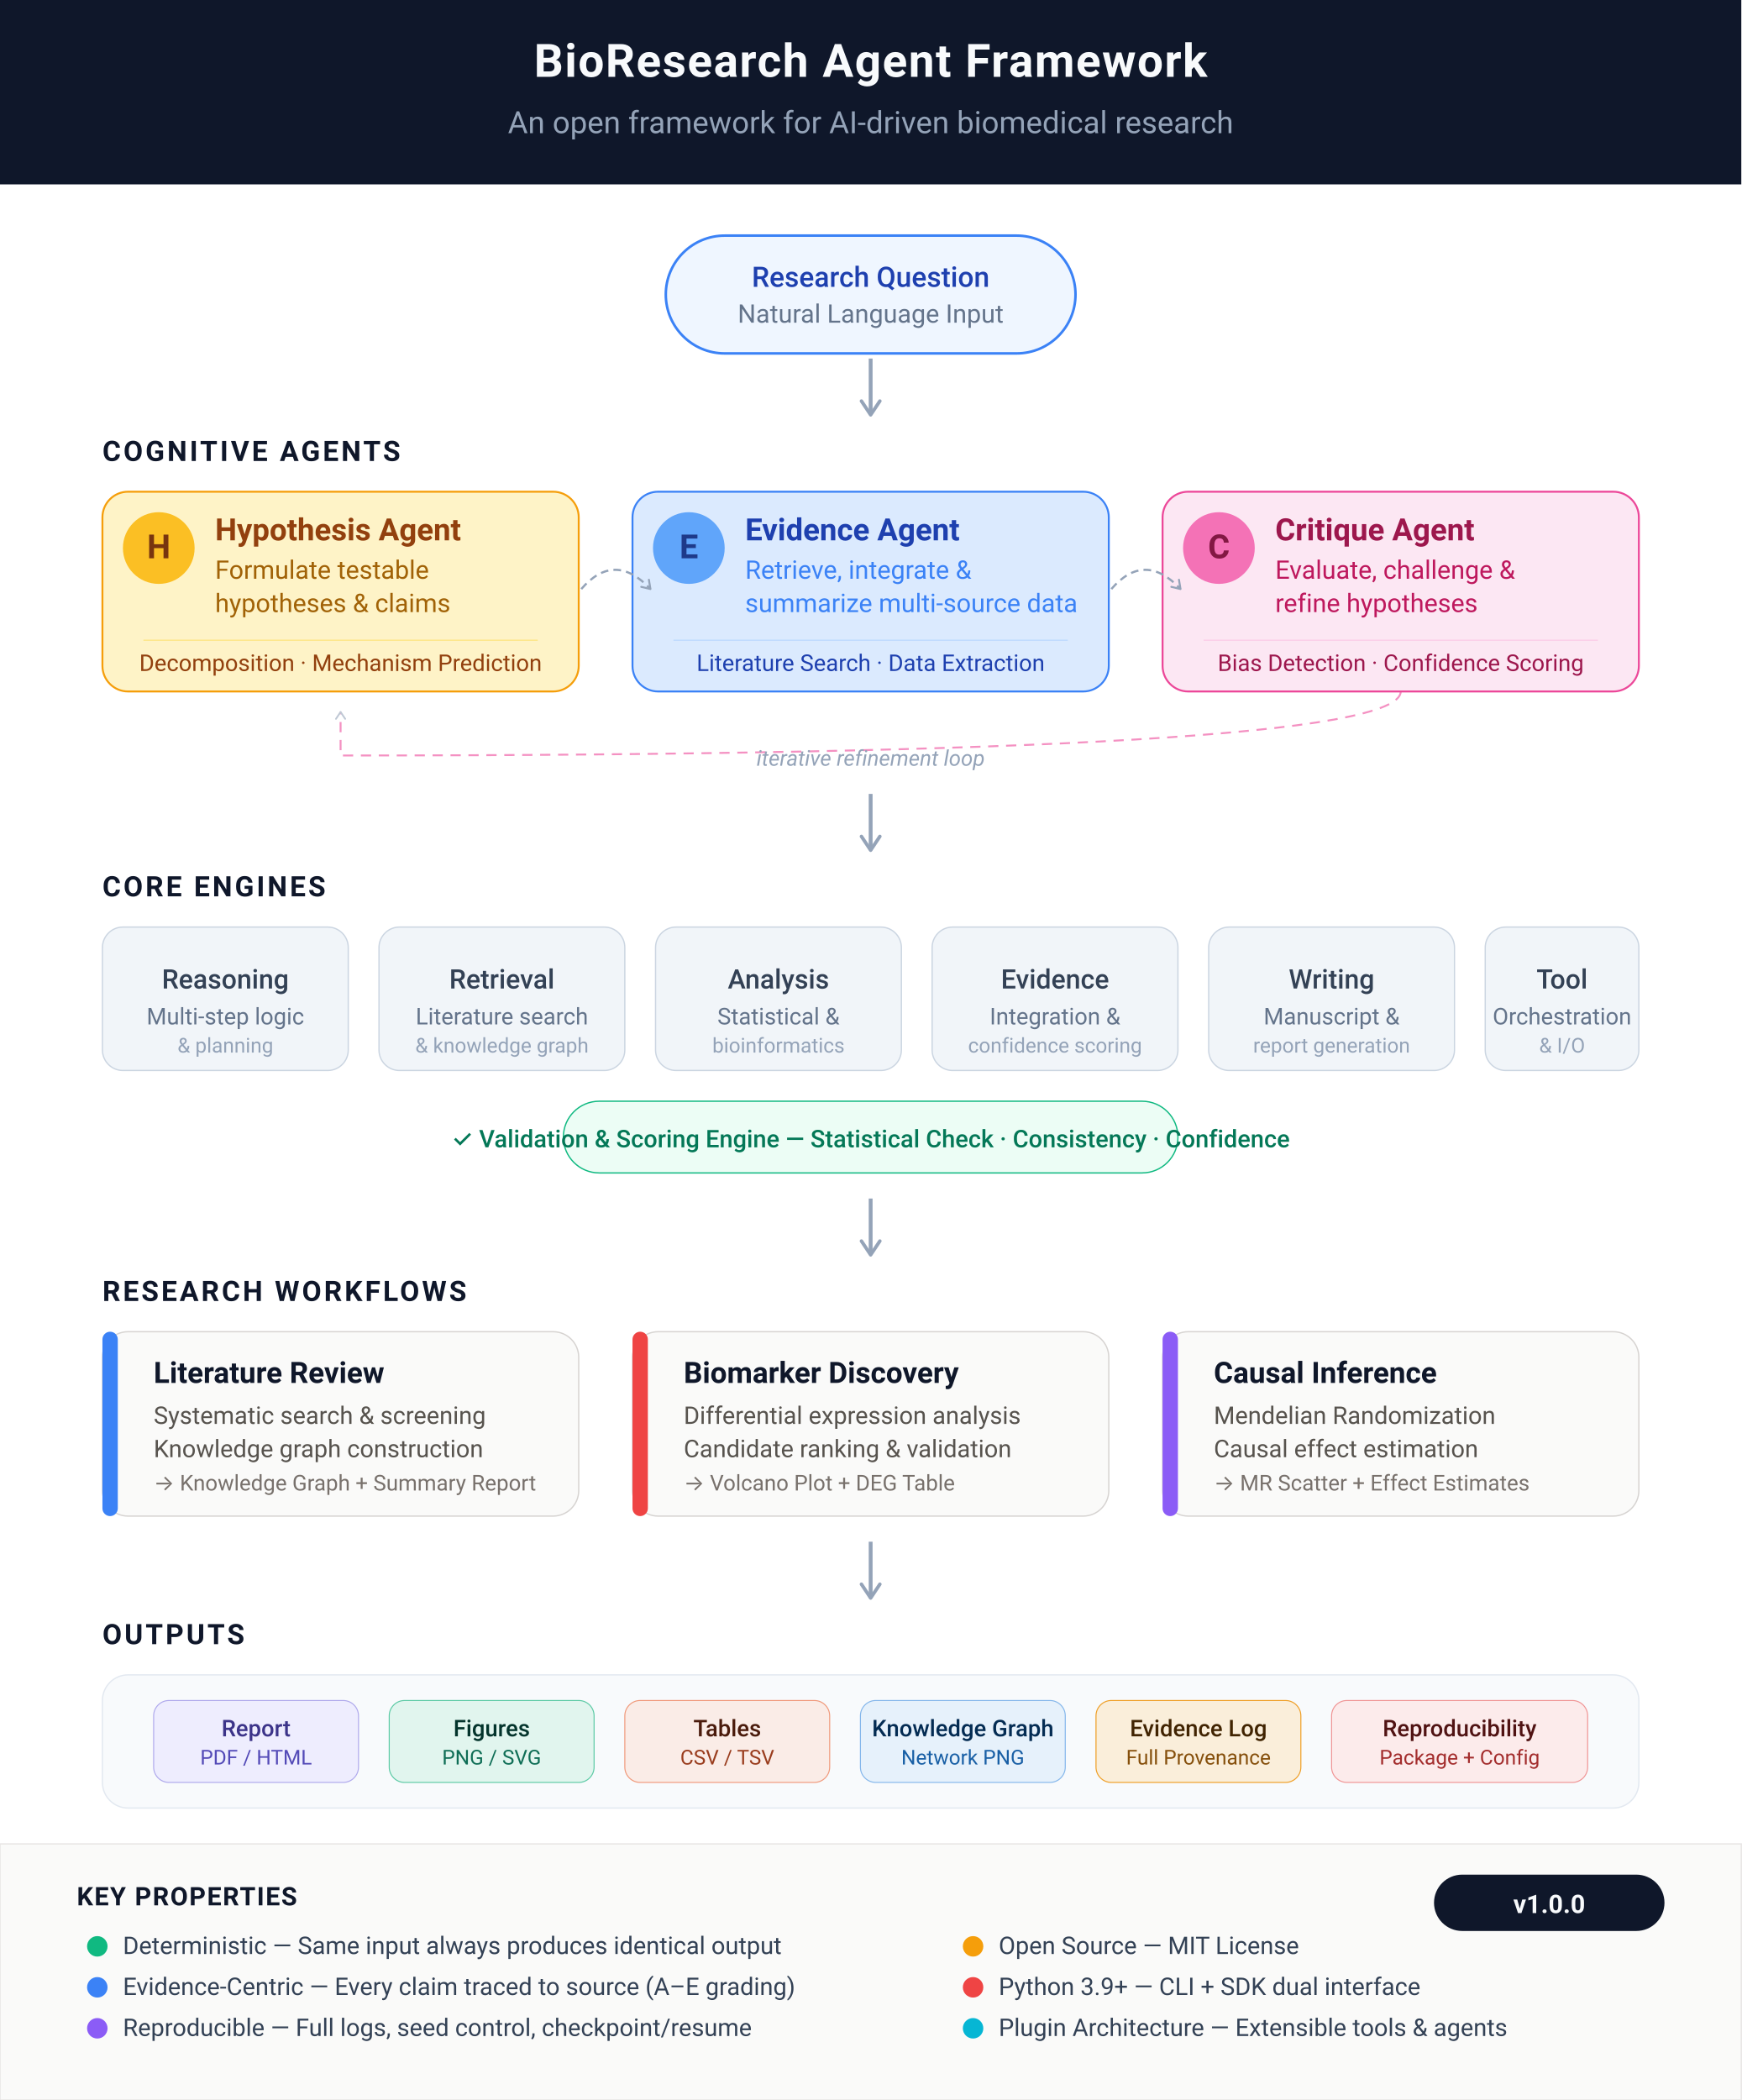
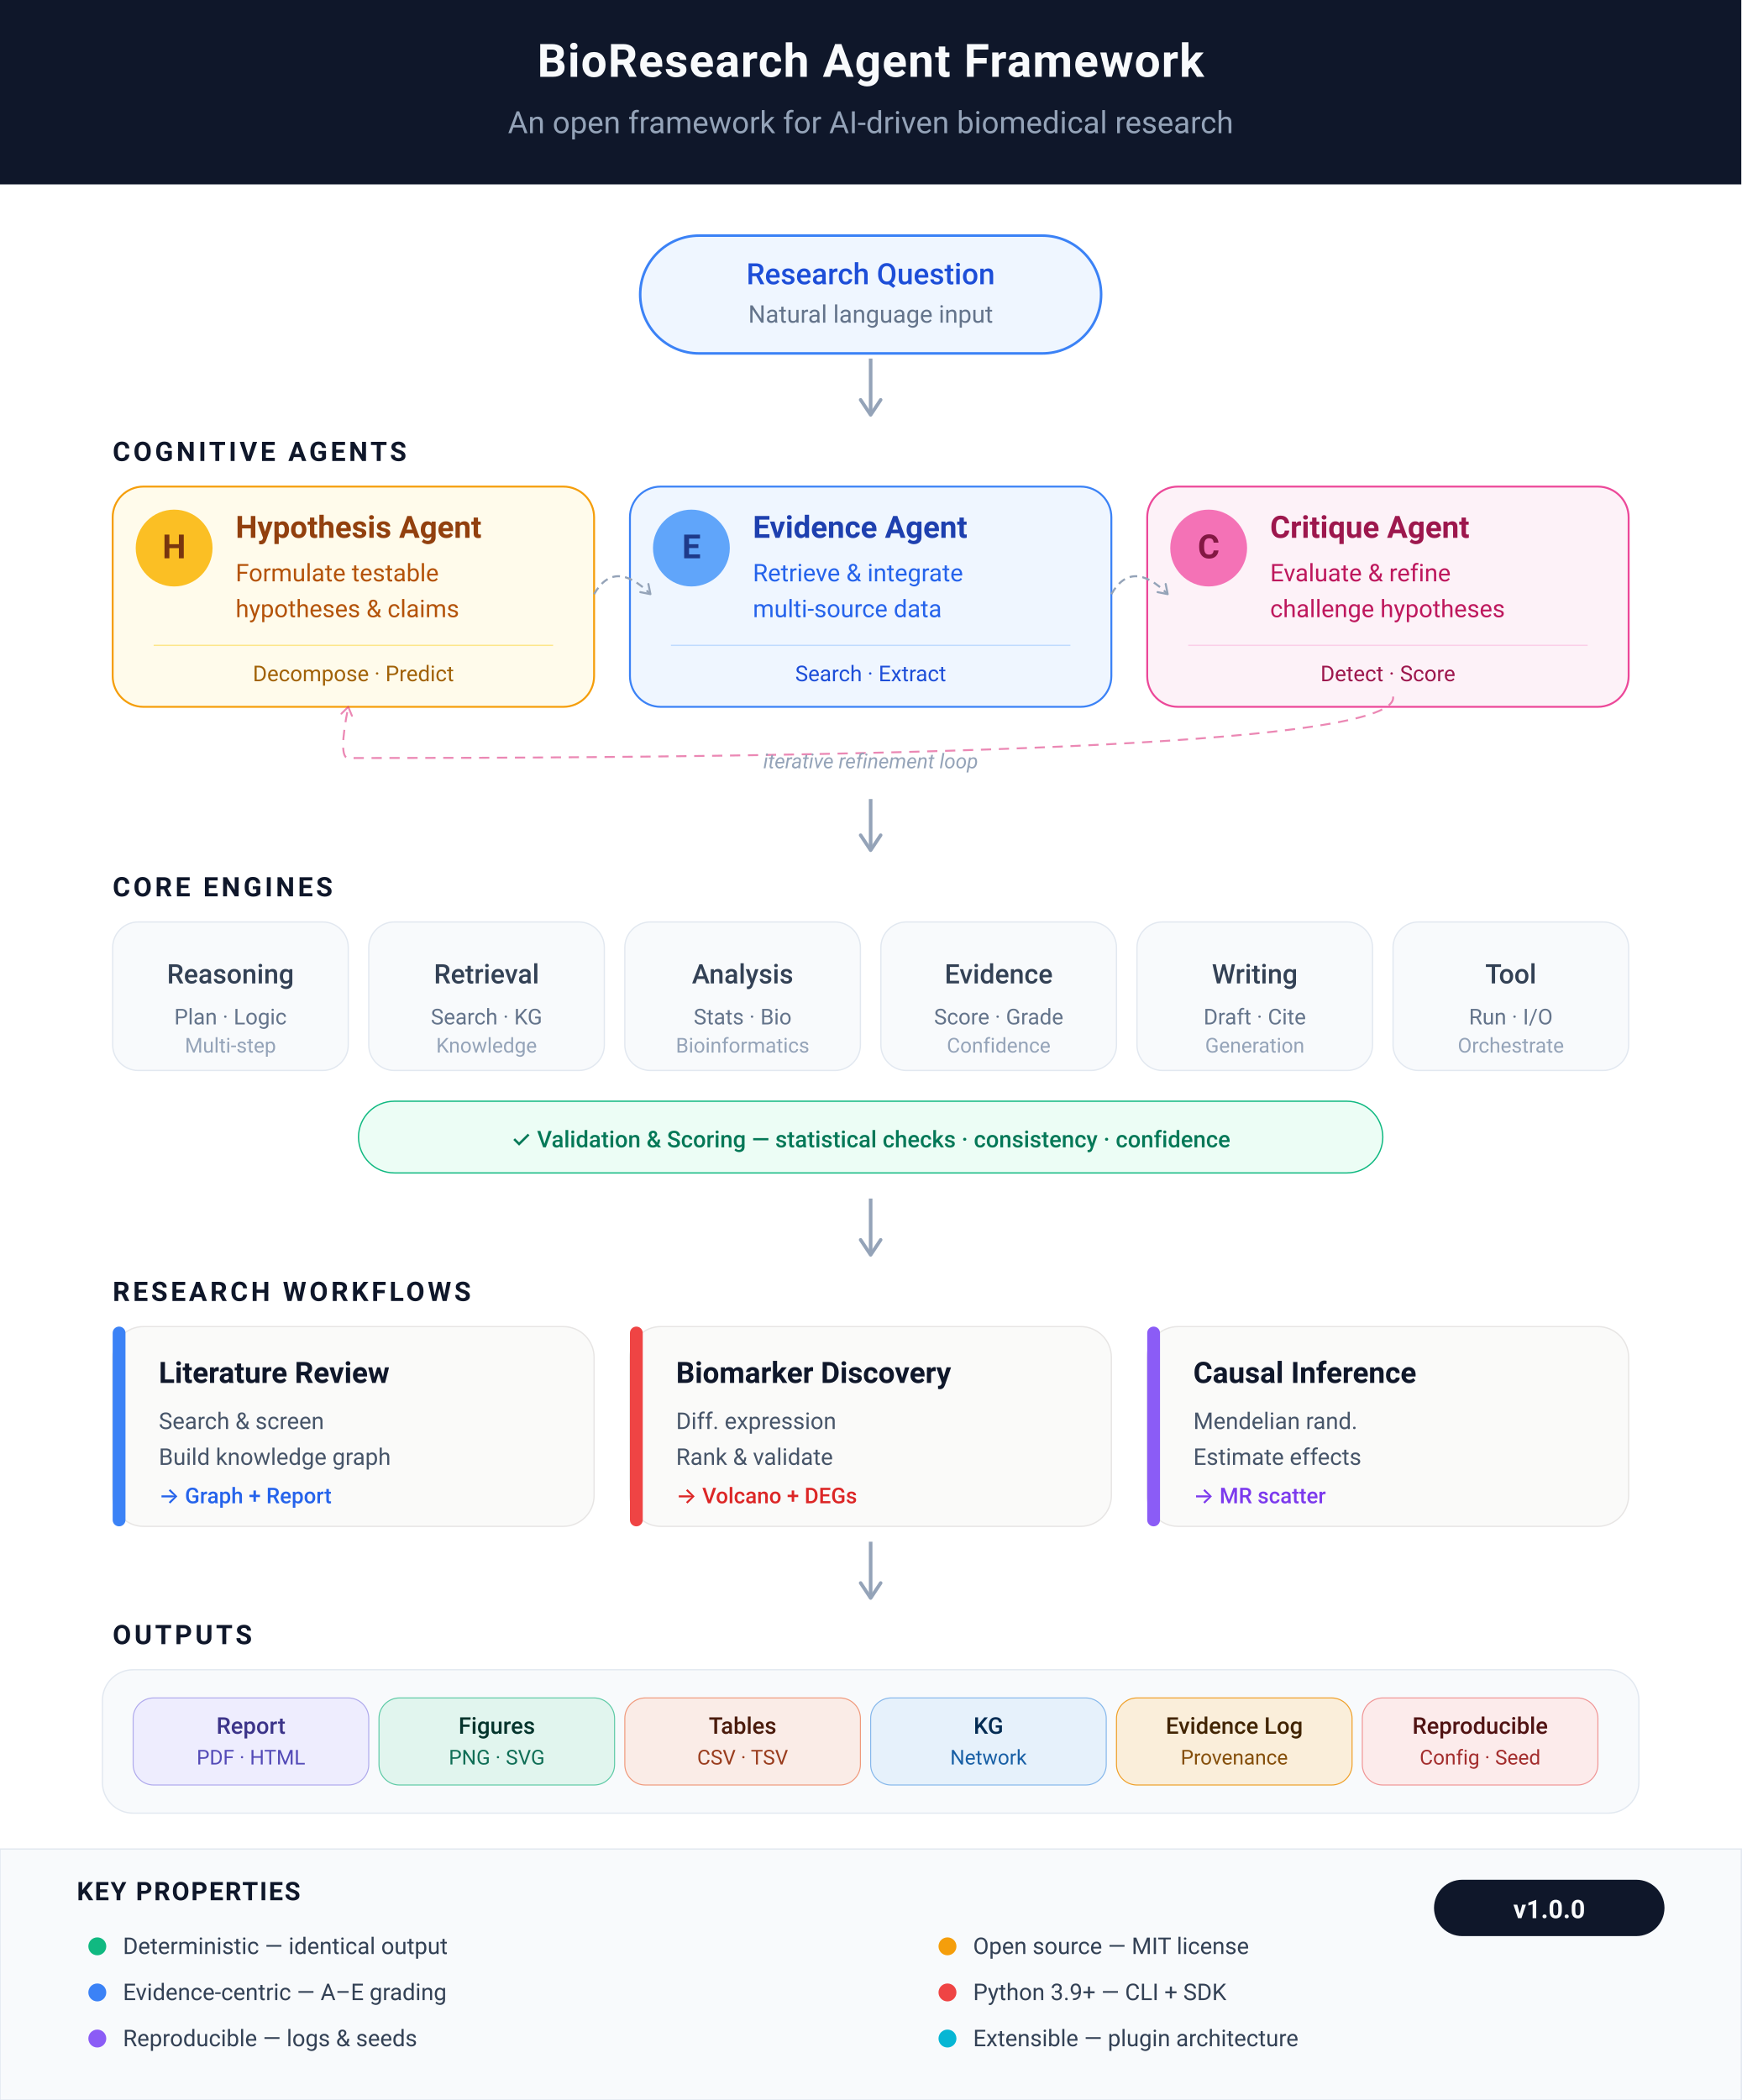
- <svg xmlns="http://www.w3.org/2000/svg" viewBox="0 0 680 820" role="img" style="background:#fff;font-family:-apple-system,'SF Pro Display',Segoe UI,Roboto,sans-serif">
+ <svg xmlns="http://www.w3.org/2000/svg" viewBox="0 0 680 820" role="img" style="background:#ffffff;font-family:-apple-system,'SF Pro Display','Segoe UI',Roboto,sans-serif">
  <defs>
-     <marker id="a" viewBox="0 0 10 10" refX="8" refY="5" markerWidth="6" markerHeight="6" orient="auto">
-       <path d="M2 1L8 5L2 9" fill="none" stroke="#94A3B8" stroke-width="1.5" stroke-linecap="round" stroke-linejoin="round" />
+     <marker id="ar" viewBox="0 0 10 10" refX="8" refY="5" markerWidth="7" markerHeight="7" orient="auto">
+       <path d="M2 1L8 5L2 9" fill="none" stroke="#94A3B8" stroke-width="1.4" stroke-linecap="round" stroke-linejoin="round" />
    </marker>
-     <marker id="ah" viewBox="0 0 10 10" refX="8" refY="5" markerWidth="6" markerHeight="6" orient="auto">
-       <path d="M2 1L8 5L2 9" fill="none" stroke="#0F172A" stroke-width="1.5" stroke-linecap="round" stroke-linejoin="round" />
+     <marker id="ard" viewBox="0 0 10 10" refX="8" refY="5" markerWidth="7" markerHeight="7" orient="auto">
+       <path d="M2 1L8 5L2 9" fill="none" stroke="#DB2777" stroke-width="1.4" stroke-linecap="round" stroke-linejoin="round" />
    </marker>
-     <linearGradient id="headGrad" x1="0" y1="0" x2="680" y2="0">
+     <linearGradient id="hd" x1="0" y1="0" x2="680" y2="0">
      <stop offset="0" stop-color="#0F172A" />
      <stop offset="1" stop-color="#1E293B" />
    </linearGradient>
  </defs>
-   <rect x="0" y="0" width="680" height="72" fill="url(#headGrad)" />
-   <text x="340" y="30" text-anchor="middle" fill="#F8FAFC" font-size="18" font-weight="600" letter-spacing="0.5">BioResearch Agent Framework</text>
+   <rect x="0" y="0" width="680" height="72" fill="url(#hd)" />
+   <text x="340" y="30" text-anchor="middle" fill="#F8FAFC" font-size="18" font-weight="600" letter-spacing="0.4">BioResearch Agent Framework</text>
  <text x="340" y="52" text-anchor="middle" fill="#94A3B8" font-size="12">An open framework for AI-driven biomedical research</text>
-   <g transform="translate(260,92)">
-     <rect x="0" y="0" width="160" height="46" rx="23" fill="#EFF6FF" stroke="#3B82F6" stroke-width="1" />
-     <text x="80" y="20" text-anchor="middle" fill="#1E40AF" font-size="11" font-weight="500">Research Question</text>
-     <text x="80" y="34" text-anchor="middle" fill="#64748B" font-size="10">Natural Language Input</text>
+   <g transform="translate(250,92)">
+     <rect x="0" y="0" width="180" height="46" rx="23" fill="#EFF6FF" stroke="#3B82F6" stroke-width="1" />
+     <text x="90" y="19" text-anchor="middle" fill="#1D4ED8" font-size="11.5" font-weight="500">Research Question</text>
+     <text x="90" y="34" text-anchor="middle" fill="#64748B" font-size="9.5">Natural language input</text>
  </g>
-   <line x1="340" y1="140" x2="340" y2="162" stroke="#94A3B8" stroke-width="1.5" marker-end="url(#a)" />
-   <text x="40" y="180" fill="#0F172A" font-size="11" font-weight="600" letter-spacing="1">COGNITIVE AGENTS</text>
-   <g transform="translate(40,192)">
-     <rect x="0" y="0" width="186" height="78" rx="10" fill="#FEF3C7" stroke="#F59E0B" stroke-width="0.75" />
-     <circle cx="22" cy="22" r="14" fill="#FBBF24" />
-     <text x="22" y="26" text-anchor="middle" fill="#78350F" font-size="13" font-weight="600">H</text>
-     <text x="44" y="19" fill="#92400E" font-size="12" font-weight="600">Hypothesis Agent</text>
-     <text x="44" y="34" fill="#A16207" font-size="10">Formulate testable</text>
-     <text x="44" y="47" fill="#A16207" font-size="10">hypotheses &amp; claims</text>
-     <line x1="16" y1="58" x2="170" y2="58" stroke="#FDE68A" stroke-width="0.5" />
-     <text x="93" y="70" text-anchor="middle" fill="#92400E" font-size="9">Decomposition · Mechanism Prediction</text>
+   <line x1="340" y1="140" x2="340" y2="162" stroke="#94A3B8" stroke-width="1.4" marker-end="url(#ar)" />
+   <text x="44" y="180" fill="#0F172A" font-size="10.5" font-weight="600" letter-spacing="1.2">COGNITIVE AGENTS</text>
+   <g transform="translate(44,190)">
+     <rect x="0" y="0" width="188" height="86" rx="12" fill="#FFFBEB" stroke="#F59E0B" stroke-width="0.75" />
+     <circle cx="24" cy="24" r="15" fill="#FBBF24" />
+     <text x="24" y="28" text-anchor="middle" fill="#78350F" font-size="13" font-weight="600">H</text>
+     <text x="48" y="20" fill="#92400E" font-size="12" font-weight="600">Hypothesis Agent</text>
+     <text x="48" y="37" fill="#B45309" font-size="9.5">Formulate testable</text>
+     <text x="48" y="51" fill="#B45309" font-size="9.5">hypotheses &amp; claims</text>
+     <line x1="16" y1="62" x2="172" y2="62" stroke="#FDE68A" stroke-width="0.5" />
+     <text x="94" y="76" text-anchor="middle" fill="#A16207" font-size="8.5">Decompose · Predict</text>
  </g>
-   <g transform="translate(247,192)">
-     <rect x="0" y="0" width="186" height="78" rx="10" fill="#DBEAFE" stroke="#3B82F6" stroke-width="0.75" />
-     <circle cx="22" cy="22" r="14" fill="#60A5FA" />
-     <text x="22" y="26" text-anchor="middle" fill="#1E3A8A" font-size="13" font-weight="600">E</text>
-     <text x="44" y="19" fill="#1E40AF" font-size="12" font-weight="600">Evidence Agent</text>
-     <text x="44" y="34" fill="#3B82F6" font-size="10">Retrieve, integrate &amp;</text>
-     <text x="44" y="47" fill="#3B82F6" font-size="10">summarize multi-source data</text>
-     <line x1="16" y1="58" x2="170" y2="58" stroke="#BFDBFE" stroke-width="0.5" />
-     <text x="93" y="70" text-anchor="middle" fill="#1E40AF" font-size="9">Literature Search · Data Extraction</text>
+   <g transform="translate(246,190)">
+     <rect x="0" y="0" width="188" height="86" rx="12" fill="#EFF6FF" stroke="#3B82F6" stroke-width="0.75" />
+     <circle cx="24" cy="24" r="15" fill="#60A5FA" />
+     <text x="24" y="28" text-anchor="middle" fill="#1E3A8A" font-size="13" font-weight="600">E</text>
+     <text x="48" y="20" fill="#1E40AF" font-size="12" font-weight="600">Evidence Agent</text>
+     <text x="48" y="37" fill="#2563EB" font-size="9.5">Retrieve &amp; integrate</text>
+     <text x="48" y="51" fill="#2563EB" font-size="9.5">multi-source data</text>
+     <line x1="16" y1="62" x2="172" y2="62" stroke="#BFDBFE" stroke-width="0.5" />
+     <text x="94" y="76" text-anchor="middle" fill="#1D4ED8" font-size="8.5">Search · Extract</text>
  </g>
-   <g transform="translate(454,192)">
-     <rect x="0" y="0" width="186" height="78" rx="10" fill="#FCE7F3" stroke="#EC4899" stroke-width="0.75" />
-     <circle cx="22" cy="22" r="14" fill="#F472B6" />
-     <text x="22" y="26" text-anchor="middle" fill="#831843" font-size="13" font-weight="600">C</text>
-     <text x="44" y="19" fill="#9D174D" font-size="12" font-weight="600">Critique Agent</text>
-     <text x="44" y="34" fill="#BE185D" font-size="10">Evaluate, challenge &amp;</text>
-     <text x="44" y="47" fill="#BE185D" font-size="10">refine hypotheses</text>
-     <line x1="16" y1="58" x2="170" y2="58" stroke="#FBCFE8" stroke-width="0.5" />
-     <text x="93" y="70" text-anchor="middle" fill="#9D174D" font-size="9">Bias Detection · Confidence Scoring</text>
+   <g transform="translate(448,190)">
+     <rect x="0" y="0" width="188" height="86" rx="12" fill="#FDF2F8" stroke="#EC4899" stroke-width="0.75" />
+     <circle cx="24" cy="24" r="15" fill="#F472B6" />
+     <text x="24" y="28" text-anchor="middle" fill="#831843" font-size="13" font-weight="600">C</text>
+     <text x="48" y="20" fill="#9D174D" font-size="12" font-weight="600">Critique Agent</text>
+     <text x="48" y="37" fill="#BE185D" font-size="9.5">Evaluate &amp; refine</text>
+     <text x="48" y="51" fill="#BE185D" font-size="9.5">challenge hypotheses</text>
+     <line x1="16" y1="62" x2="172" y2="62" stroke="#FBCFE8" stroke-width="0.5" />
+     <text x="94" y="76" text-anchor="middle" fill="#9D174D" font-size="8.5">Detect · Score</text>
  </g>
-   <path d="M227,230 Q240,215 254,230" fill="none" stroke="#94A3B8" stroke-width="0.85" stroke-dasharray="3,2" marker-end="url(#a)" />
-   <path d="M434,230 Q447,215 461,230" fill="none" stroke="#94A3B8" stroke-width="0.85" stroke-dasharray="3,2" marker-end="url(#a)" />
-   <path d="M547,270 Q547,295 133,295 Q133,295 133,278" fill="none" stroke="#EC4899" stroke-width="0.75" stroke-dasharray="4,3" marker-end="url(#a)" opacity="0.6" />
-   <text x="340" y="299" text-anchor="middle" fill="#94A3B8" font-size="8.5" font-style="italic">iterative refinement loop</text>
-   <line x1="340" y1="310" x2="340" y2="332" stroke="#94A3B8" stroke-width="1.5" marker-end="url(#a)" />
-   <text x="40" y="350" fill="#0F172A" font-size="11" font-weight="600" letter-spacing="1">CORE ENGINES</text>
-   <g transform="translate(40,362)">
-     <rect x="0" y="0" width="96" height="56" rx="8" fill="#F1F5F9" stroke="#CBD5E1" stroke-width="0.5" />
-     <text x="48" y="24" text-anchor="middle" fill="#334155" font-size="10.5" font-weight="500">Reasoning</text>
-     <text x="48" y="38" text-anchor="middle" fill="#64748B" font-size="9">Multi-step logic</text>
-     <text x="48" y="49" text-anchor="middle" fill="#94A3B8" font-size="8">&amp; planning</text>
+   <path d="M232,232 Q240,218 254,232" fill="none" stroke="#94A3B8" stroke-width="0.8" stroke-dasharray="3,2" marker-end="url(#ar)" />
+   <path d="M434,232 Q442,218 456,232" fill="none" stroke="#94A3B8" stroke-width="0.8" stroke-dasharray="3,2" marker-end="url(#ar)" />
+   <path d="M544,272 Q548,296 136,296 Q132,296 136,276" fill="none" stroke="#DB2777" stroke-width="0.75" stroke-dasharray="4,3" marker-end="url(#ard)" opacity="0.55" />
+   <text x="340" y="300" text-anchor="middle" fill="#94A3B8" font-size="8" font-style="italic">iterative refinement loop</text>
+   <line x1="340" y1="312" x2="340" y2="332" stroke="#94A3B8" stroke-width="1.4" marker-end="url(#ar)" />
+   <text x="44" y="350" fill="#0F172A" font-size="10.5" font-weight="600" letter-spacing="1.2">CORE ENGINES</text>
+   <g transform="translate(44,360)">
+     <rect x="0" y="0" width="92" height="58" rx="10" fill="#F8FAFC" stroke="#E2E8F0" stroke-width="0.5" />
+     <text x="46" y="24" text-anchor="middle" fill="#334155" font-size="10.5" font-weight="500">Reasoning</text>
+     <text x="46" y="40" text-anchor="middle" fill="#64748B" font-size="8.5">Plan · Logic</text>
+     <text x="46" y="51" text-anchor="middle" fill="#94A3B8" font-size="8">Multi-step</text>
  </g>
-   <g transform="translate(148,362)">
-     <rect x="0" y="0" width="96" height="56" rx="8" fill="#F1F5F9" stroke="#CBD5E1" stroke-width="0.5" />
-     <text x="48" y="24" text-anchor="middle" fill="#334155" font-size="10.5" font-weight="500">Retrieval</text>
-     <text x="48" y="38" text-anchor="middle" fill="#64748B" font-size="9">Literature search</text>
-     <text x="48" y="49" text-anchor="middle" fill="#94A3B8" font-size="8">&amp; knowledge graph</text>
+   <g transform="translate(144,360)">
+     <rect x="0" y="0" width="92" height="58" rx="10" fill="#F8FAFC" stroke="#E2E8F0" stroke-width="0.5" />
+     <text x="46" y="24" text-anchor="middle" fill="#334155" font-size="10.5" font-weight="500">Retrieval</text>
+     <text x="46" y="40" text-anchor="middle" fill="#64748B" font-size="8.5">Search · KG</text>
+     <text x="46" y="51" text-anchor="middle" fill="#94A3B8" font-size="8">Knowledge</text>
  </g>
-   <g transform="translate(256,362)">
-     <rect x="0" y="0" width="96" height="56" rx="8" fill="#F1F5F9" stroke="#CBD5E1" stroke-width="0.5" />
-     <text x="48" y="24" text-anchor="middle" fill="#334155" font-size="10.5" font-weight="500">Analysis</text>
-     <text x="48" y="38" text-anchor="middle" fill="#64748B" font-size="9">Statistical &amp;</text>
-     <text x="48" y="49" text-anchor="middle" fill="#94A3B8" font-size="8">bioinformatics</text>
+   <g transform="translate(244,360)">
+     <rect x="0" y="0" width="92" height="58" rx="10" fill="#F8FAFC" stroke="#E2E8F0" stroke-width="0.5" />
+     <text x="46" y="24" text-anchor="middle" fill="#334155" font-size="10.5" font-weight="500">Analysis</text>
+     <text x="46" y="40" text-anchor="middle" fill="#64748B" font-size="8.5">Stats · Bio</text>
+     <text x="46" y="51" text-anchor="middle" fill="#94A3B8" font-size="8">Bioinformatics</text>
  </g>
-   <g transform="translate(364,362)">
-     <rect x="0" y="0" width="96" height="56" rx="8" fill="#F1F5F9" stroke="#CBD5E1" stroke-width="0.5" />
-     <text x="48" y="24" text-anchor="middle" fill="#334155" font-size="10.5" font-weight="500">Evidence</text>
-     <text x="48" y="38" text-anchor="middle" fill="#64748B" font-size="9">Integration &amp;</text>
-     <text x="48" y="49" text-anchor="middle" fill="#94A3B8" font-size="8">confidence scoring</text>
+   <g transform="translate(344,360)">
+     <rect x="0" y="0" width="92" height="58" rx="10" fill="#F8FAFC" stroke="#E2E8F0" stroke-width="0.5" />
+     <text x="46" y="24" text-anchor="middle" fill="#334155" font-size="10.5" font-weight="500">Evidence</text>
+     <text x="46" y="40" text-anchor="middle" fill="#64748B" font-size="8.5">Score · Grade</text>
+     <text x="46" y="51" text-anchor="middle" fill="#94A3B8" font-size="8">Confidence</text>
  </g>
-   <g transform="translate(472,362)">
-     <rect x="0" y="0" width="96" height="56" rx="8" fill="#F1F5F9" stroke="#CBD5E1" stroke-width="0.5" />
-     <text x="48" y="24" text-anchor="middle" fill="#334155" font-size="10.5" font-weight="500">Writing</text>
-     <text x="48" y="38" text-anchor="middle" fill="#64748B" font-size="9">Manuscript &amp;</text>
-     <text x="48" y="49" text-anchor="middle" fill="#94A3B8" font-size="8">report generation</text>
+   <g transform="translate(444,360)">
+     <rect x="0" y="0" width="92" height="58" rx="10" fill="#F8FAFC" stroke="#E2E8F0" stroke-width="0.5" />
+     <text x="46" y="24" text-anchor="middle" fill="#334155" font-size="10.5" font-weight="500">Writing</text>
+     <text x="46" y="40" text-anchor="middle" fill="#64748B" font-size="8.5">Draft · Cite</text>
+     <text x="46" y="51" text-anchor="middle" fill="#94A3B8" font-size="8">Generation</text>
  </g>
-   <g transform="translate(580,362)">
-     <rect x="0" y="0" width="60" height="56" rx="8" fill="#F1F5F9" stroke="#CBD5E1" stroke-width="0.5" />
-     <text x="30" y="24" text-anchor="middle" fill="#334155" font-size="10.5" font-weight="500">Tool</text>
-     <text x="30" y="38" text-anchor="middle" fill="#64748B" font-size="9">Orchestration</text>
-     <text x="30" y="49" text-anchor="middle" fill="#94A3B8" font-size="8">&amp; I/O</text>
+   <g transform="translate(544,360)">
+     <rect x="0" y="0" width="92" height="58" rx="10" fill="#F8FAFC" stroke="#E2E8F0" stroke-width="0.5" />
+     <text x="46" y="24" text-anchor="middle" fill="#334155" font-size="10.5" font-weight="500">Tool</text>
+     <text x="46" y="40" text-anchor="middle" fill="#64748B" font-size="8.5">Run · I/O</text>
+     <text x="46" y="51" text-anchor="middle" fill="#94A3B8" font-size="8">Orchestrate</text>
  </g>
-   <g transform="translate(220,430)">
-     <rect x="0" y="0" width="240" height="28" rx="14" fill="#ECFDF5" stroke="#10B981" stroke-width="0.5" />
-     <text x="120" y="18" text-anchor="middle" fill="#047857" font-size="9.5" font-weight="500">✓ Validation &amp; Scoring Engine — Statistical Check · Consistency · Confidence</text>
+   <g transform="translate(140,430)">
+     <rect x="0" y="0" width="400" height="28" rx="14" fill="#ECFDF5" stroke="#10B981" stroke-width="0.5" />
+     <text x="200" y="18" text-anchor="middle" fill="#047857" font-size="9" font-weight="500">✓ Validation &amp; Scoring — statistical checks · consistency · confidence</text>
  </g>
-   <line x1="340" y1="468" x2="340" y2="490" stroke="#94A3B8" stroke-width="1.5" marker-end="url(#a)" />
-   <text x="40" y="508" fill="#0F172A" font-size="11" font-weight="600" letter-spacing="1">RESEARCH WORKFLOWS</text>
-   <g transform="translate(40,520)">
-     <rect x="0" y="0" width="186" height="72" rx="10" fill="#FAFAF9" stroke="#D6D3D1" stroke-width="0.5" />
-     <rect x="0" y="0" width="6" height="72" rx="3" fill="#3B82F6" />
-     <text x="20" y="20" fill="#0F172A" font-size="11.5" font-weight="600">Literature Review</text>
-     <text x="20" y="36" fill="#57534E" font-size="9.5">Systematic search &amp; screening</text>
-     <text x="20" y="49" fill="#57534E" font-size="9.5">Knowledge graph construction</text>
-     <text x="20" y="62" fill="#78716C" font-size="8.5">→ Knowledge Graph + Summary Report</text>
+   <line x1="340" y1="468" x2="340" y2="490" stroke="#94A3B8" stroke-width="1.4" marker-end="url(#ar)" />
+   <text x="44" y="508" fill="#0F172A" font-size="10.5" font-weight="600" letter-spacing="1.2">RESEARCH WORKFLOWS</text>
+   <g transform="translate(44,518)">
+     <rect x="0" y="0" width="188" height="78" rx="12" fill="#FAFAF9" stroke="#E7E5E4" stroke-width="0.5" />
+     <rect x="0" y="0" width="5" height="78" rx="2.5" fill="#3B82F6" />
+     <text x="18" y="22" fill="#0F172A" font-size="11.5" font-weight="600">Literature Review</text>
+     <text x="18" y="40" fill="#475569" font-size="9">Search &amp; screen</text>
+     <text x="18" y="54" fill="#475569" font-size="9">Build knowledge graph</text>
+     <text x="18" y="69" fill="#2563EB" font-size="8.5" font-weight="500">→ Graph + Report</text>
  </g>
-   <g transform="translate(247,520)">
-     <rect x="0" y="0" width="186" height="72" rx="10" fill="#FAFAF9" stroke="#D6D3D1" stroke-width="0.5" />
-     <rect x="0" y="0" width="6" height="72" rx="3" fill="#EF4444" />
-     <text x="20" y="20" fill="#0F172A" font-size="11.5" font-weight="600">Biomarker Discovery</text>
-     <text x="20" y="36" fill="#57534E" font-size="9.5">Differential expression analysis</text>
-     <text x="20" y="49" fill="#57534E" font-size="9.5">Candidate ranking &amp; validation</text>
-     <text x="20" y="62" fill="#78716C" font-size="8.5">→ Volcano Plot + DEG Table</text>
+   <g transform="translate(246,518)">
+     <rect x="0" y="0" width="188" height="78" rx="12" fill="#FAFAF9" stroke="#E7E5E4" stroke-width="0.5" />
+     <rect x="0" y="0" width="5" height="78" rx="2.5" fill="#EF4444" />
+     <text x="18" y="22" fill="#0F172A" font-size="11.5" font-weight="600">Biomarker Discovery</text>
+     <text x="18" y="40" fill="#475569" font-size="9">Diff. expression</text>
+     <text x="18" y="54" fill="#475569" font-size="9">Rank &amp; validate</text>
+     <text x="18" y="69" fill="#DC2626" font-size="8.5" font-weight="500">→ Volcano + DEGs</text>
  </g>
-   <g transform="translate(454,520)">
-     <rect x="0" y="0" width="186" height="72" rx="10" fill="#FAFAF9" stroke="#D6D3D1" stroke-width="0.5" />
-     <rect x="0" y="0" width="6" height="72" rx="3" fill="#8B5CF6" />
-     <text x="20" y="20" fill="#0F172A" font-size="11.5" font-weight="600">Causal Inference</text>
-     <text x="20" y="36" fill="#57534E" font-size="9.5">Mendelian Randomization</text>
-     <text x="20" y="49" fill="#57534E" font-size="9.5">Causal effect estimation</text>
-     <text x="20" y="62" fill="#78716C" font-size="8.5">→ MR Scatter + Effect Estimates</text>
+   <g transform="translate(448,518)">
+     <rect x="0" y="0" width="188" height="78" rx="12" fill="#FAFAF9" stroke="#E7E5E4" stroke-width="0.5" />
+     <rect x="0" y="0" width="5" height="78" rx="2.5" fill="#8B5CF6" />
+     <text x="18" y="22" fill="#0F172A" font-size="11.5" font-weight="600">Causal Inference</text>
+     <text x="18" y="40" fill="#475569" font-size="9">Mendelian rand.</text>
+     <text x="18" y="54" fill="#475569" font-size="9">Estimate effects</text>
+     <text x="18" y="69" fill="#7C3AED" font-size="8.5" font-weight="500">→ MR scatter</text>
  </g>
-   <line x1="340" y1="602" x2="340" y2="624" stroke="#94A3B8" stroke-width="1.5" marker-end="url(#a)" />
-   <text x="40" y="642" fill="#0F172A" font-size="11" font-weight="600" letter-spacing="1">OUTPUTS</text>
-   <g transform="translate(40,654)">
-     <rect x="0" y="0" width="600" height="52" rx="10" fill="#F8FAFC" stroke="#E2E8F0" stroke-width="0.5" />
-     <g transform="translate(20,10)">
-       <rect x="0" y="0" width="80" height="32" rx="6" fill="#EEEDFE" stroke="#AFA9EC" stroke-width="0.4" />
-       <text x="40" y="14" text-anchor="middle" fill="#3C3489" font-size="9" font-weight="500">Report</text>
-       <text x="40" y="25" text-anchor="middle" fill="#534AB7" font-size="8">PDF / HTML</text>
+   <line x1="340" y1="602" x2="340" y2="624" stroke="#94A3B8" stroke-width="1.4" marker-end="url(#ar)" />
+   <text x="44" y="642" fill="#0F172A" font-size="10.5" font-weight="600" letter-spacing="1.2">OUTPUTS</text>
+   <g transform="translate(40,652)">
+     <rect x="0" y="0" width="600" height="56" rx="12" fill="#F8FAFC" stroke="#E2E8F0" stroke-width="0.5" />
+     <g transform="translate(12,11)">
+       <rect x="0" y="0" width="92" height="34" rx="8" fill="#EEEDFE" stroke="#AFA9EC" stroke-width="0.4" />
+       <text x="46" y="14" text-anchor="middle" fill="#3C3489" font-size="9" font-weight="500">Report</text>
+       <text x="46" y="26" text-anchor="middle" fill="#534AB7" font-size="8">PDF · HTML</text>
    </g>
-     <g transform="translate(112,10)">
-       <rect x="0" y="0" width="80" height="32" rx="6" fill="#E1F5EE" stroke="#5DCAA5" stroke-width="0.4" />
-       <text x="40" y="14" text-anchor="middle" fill="#04342C" font-size="9" font-weight="500">Figures</text>
-       <text x="40" y="25" text-anchor="middle" fill="#0F6E56" font-size="8">PNG / SVG</text>
+     <g transform="translate(108,11)">
+       <rect x="0" y="0" width="92" height="34" rx="8" fill="#E1F5EE" stroke="#5DCAA5" stroke-width="0.4" />
+       <text x="46" y="14" text-anchor="middle" fill="#04342C" font-size="9" font-weight="500">Figures</text>
+       <text x="46" y="26" text-anchor="middle" fill="#0F6E56" font-size="8">PNG · SVG</text>
    </g>
-     <g transform="translate(204,10)">
-       <rect x="0" y="0" width="80" height="32" rx="6" fill="#FAECE7" stroke="#F0997B" stroke-width="0.4" />
-       <text x="40" y="14" text-anchor="middle" fill="#4A1B0C" font-size="9" font-weight="500">Tables</text>
-       <text x="40" y="25" text-anchor="middle" fill="#993C1D" font-size="8">CSV / TSV</text>
+     <g transform="translate(204,11)">
+       <rect x="0" y="0" width="92" height="34" rx="8" fill="#FAECE7" stroke="#F0997B" stroke-width="0.4" />
+       <text x="46" y="14" text-anchor="middle" fill="#4A1B0C" font-size="9" font-weight="500">Tables</text>
+       <text x="46" y="26" text-anchor="middle" fill="#993C1D" font-size="8">CSV · TSV</text>
    </g>
-     <g transform="translate(296,10)">
-       <rect x="0" y="0" width="80" height="32" rx="6" fill="#E6F1FB" stroke="#85B7EB" stroke-width="0.4" />
-       <text x="40" y="14" text-anchor="middle" fill="#042C53" font-size="9" font-weight="500">Knowledge Graph</text>
-       <text x="40" y="25" text-anchor="middle" fill="#185FA5" font-size="8">Network PNG</text>
+     <g transform="translate(300,11)">
+       <rect x="0" y="0" width="92" height="34" rx="8" fill="#E6F1FB" stroke="#85B7EB" stroke-width="0.4" />
+       <text x="46" y="14" text-anchor="middle" fill="#042C53" font-size="9" font-weight="500">KG</text>
+       <text x="46" y="26" text-anchor="middle" fill="#185FA5" font-size="8">Network</text>
    </g>
-     <g transform="translate(388,10)">
-       <rect x="0" y="0" width="80" height="32" rx="6" fill="#FAEEDA" stroke="#EF9F27" stroke-width="0.4" />
-       <text x="40" y="14" text-anchor="middle" fill="#412402" font-size="9" font-weight="500">Evidence Log</text>
-       <text x="40" y="25" text-anchor="middle" fill="#854F0B" font-size="8">Full Provenance</text>
+     <g transform="translate(396,11)">
+       <rect x="0" y="0" width="92" height="34" rx="8" fill="#FAEEDA" stroke="#EF9F27" stroke-width="0.4" />
+       <text x="46" y="14" text-anchor="middle" fill="#412402" font-size="9" font-weight="500">Evidence Log</text>
+       <text x="46" y="26" text-anchor="middle" fill="#854F0B" font-size="8">Provenance</text>
    </g>
-     <g transform="translate(480,10)">
-       <rect x="0" y="0" width="100" height="32" rx="6" fill="#FCEBEB" stroke="#F09595" stroke-width="0.4" />
-       <text x="50" y="14" text-anchor="middle" fill="#501313" font-size="9" font-weight="500">Reproducibility</text>
-       <text x="50" y="25" text-anchor="middle" fill="#A32D2D" font-size="8">Package + Config</text>
+     <g transform="translate(492,11)">
+       <rect x="0" y="0" width="92" height="34" rx="8" fill="#FCEBEB" stroke="#F09595" stroke-width="0.4" />
+       <text x="46" y="14" text-anchor="middle" fill="#501313" font-size="9" font-weight="500">Reproducible</text>
+       <text x="46" y="26" text-anchor="middle" fill="#A32D2D" font-size="8">Config · Seed</text>
    </g>
  </g>
-   <rect x="0" y="720" width="680" height="100" fill="#FAFAF9" stroke="#E7E5E4" stroke-width="0.5" />
-   <g transform="translate(30,732)">
-     <text x="0" y="12" fill="#0F172A" font-size="10" font-weight="600" letter-spacing="0.5">KEY PROPERTIES</text>
-     <circle cx="8" cy="28" r="4" fill="#10B981" />
-     <text x="18" y="31" fill="#334155" font-size="9.5">Deterministic — Same input always produces identical output</text>
-     <circle cx="8" cy="44" r="4" fill="#3B82F6" />
-     <text x="18" y="47" fill="#334155" font-size="9.5">Evidence-Centric — Every claim traced to source (A–E grading)</text>
-     <circle cx="8" cy="60" r="4" fill="#8B5CF6" />
-     <text x="18" y="63" fill="#334155" font-size="9.5">Reproducible — Full logs, seed control, checkpoint/resume</text>
-     <circle cx="350" cy="28" r="4" fill="#F59E0B" />
-     <text x="360" y="31" fill="#334155" font-size="9.5">Open Source — MIT License</text>
-     <circle cx="350" cy="44" r="4" fill="#EF4444" />
-     <text x="360" y="47" fill="#334155" font-size="9.5">Python 3.9+ — CLI + SDK dual interface</text>
-     <circle cx="350" cy="60" r="4" fill="#06B6D4" />
-     <text x="360" y="63" fill="#334155" font-size="9.5">Plugin Architecture — Extensible tools &amp; agents</text>
-   </g>
-   <g transform="translate(560,732)">
+   <rect x="0" y="722" width="680" height="98" fill="#F8FAFC" stroke="#E2E8F0" stroke-width="0.5" />
+   <text x="30" y="742" fill="#0F172A" font-size="10" font-weight="600" letter-spacing="0.6">KEY PROPERTIES</text>
+   <circle cx="38" cy="760" r="3.5" fill="#10B981" />
+   <text x="48" y="763" fill="#334155" font-size="9">Deterministic — identical output</text>
+   <circle cx="38" cy="778" r="3.5" fill="#3B82F6" />
+   <text x="48" y="781" fill="#334155" font-size="9">Evidence-centric — A–E grading</text>
+   <circle cx="38" cy="796" r="3.5" fill="#8B5CF6" />
+   <text x="48" y="799" fill="#334155" font-size="9">Reproducible — logs &amp; seeds</text>
+   <circle cx="370" cy="760" r="3.5" fill="#F59E0B" />
+   <text x="380" y="763" fill="#334155" font-size="9">Open source — MIT license</text>
+   <circle cx="370" cy="778" r="3.5" fill="#EF4444" />
+   <text x="380" y="781" fill="#334155" font-size="9">Python 3.9+ — CLI + SDK</text>
+   <circle cx="370" cy="796" r="3.5" fill="#06B6D4" />
+   <text x="380" y="799" fill="#334155" font-size="9">Extensible — plugin architecture</text>
+   <g transform="translate(560,734)">
    <rect x="0" y="0" width="90" height="22" rx="11" fill="#0F172A" />
    <text x="45" y="15" text-anchor="middle" fill="#F8FAFC" font-size="10" font-weight="600">v1.0.0</text>
  </g>
</svg>
